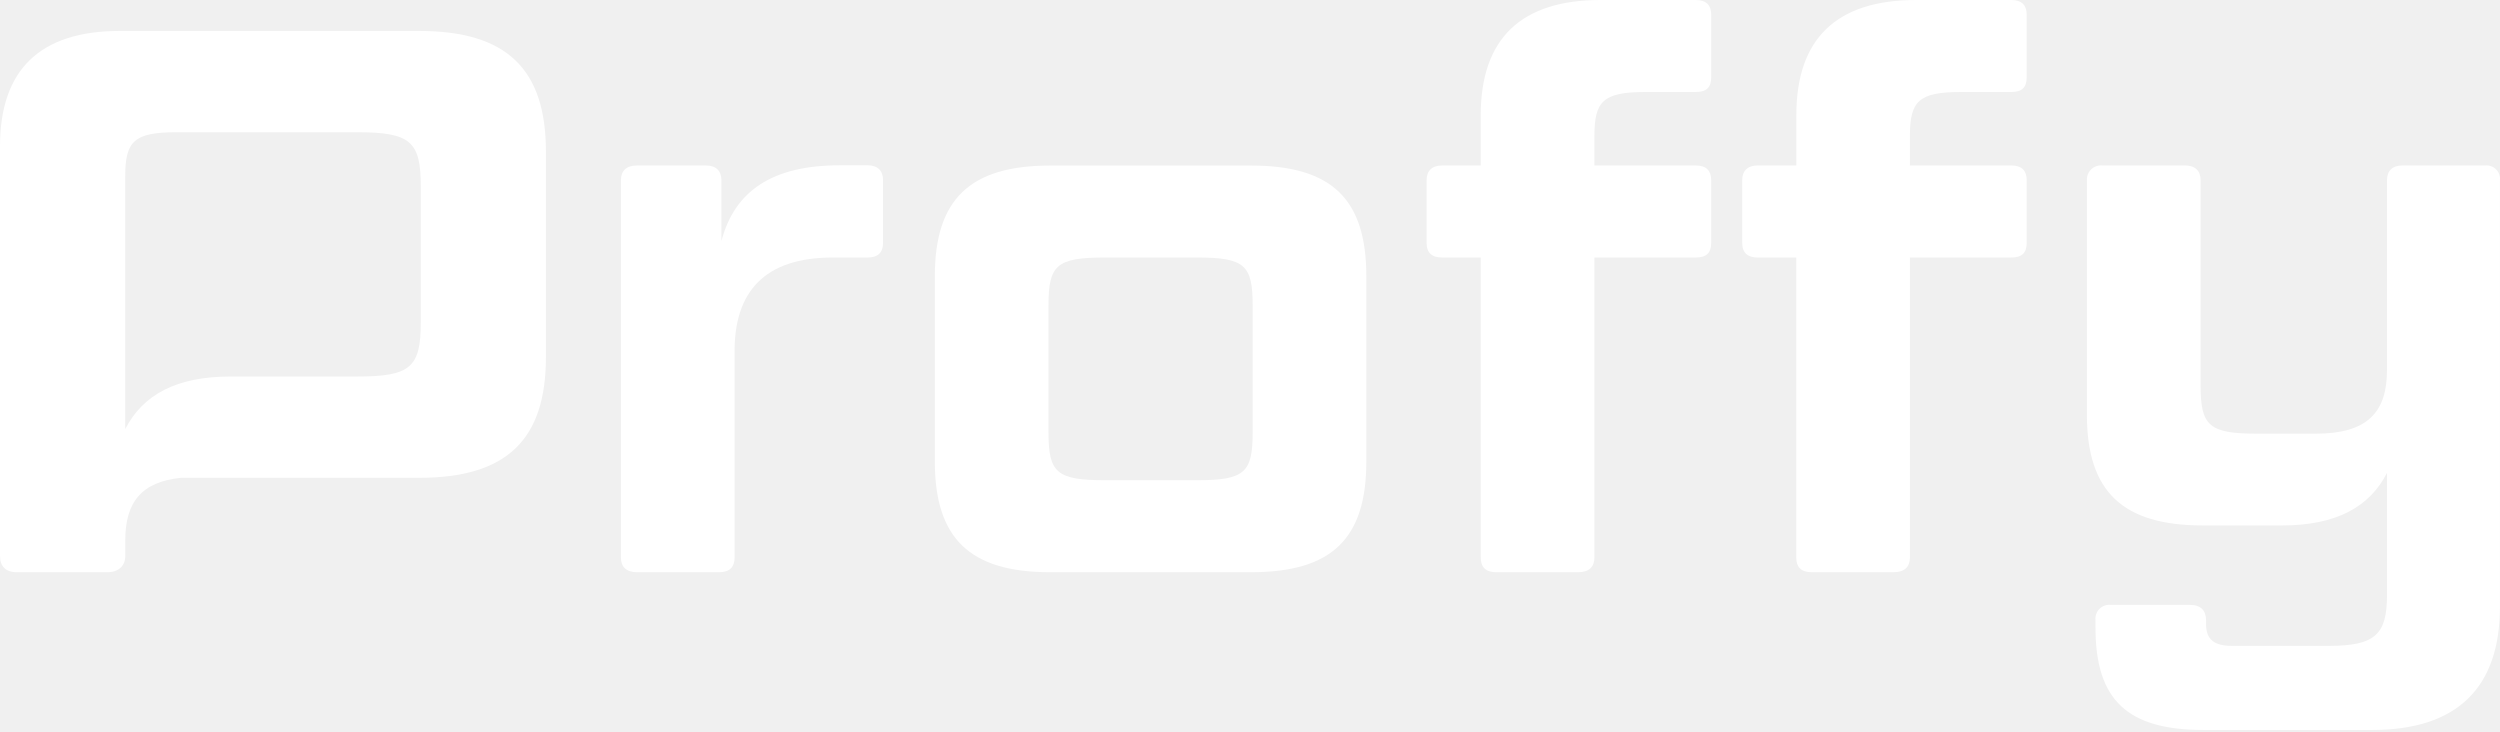
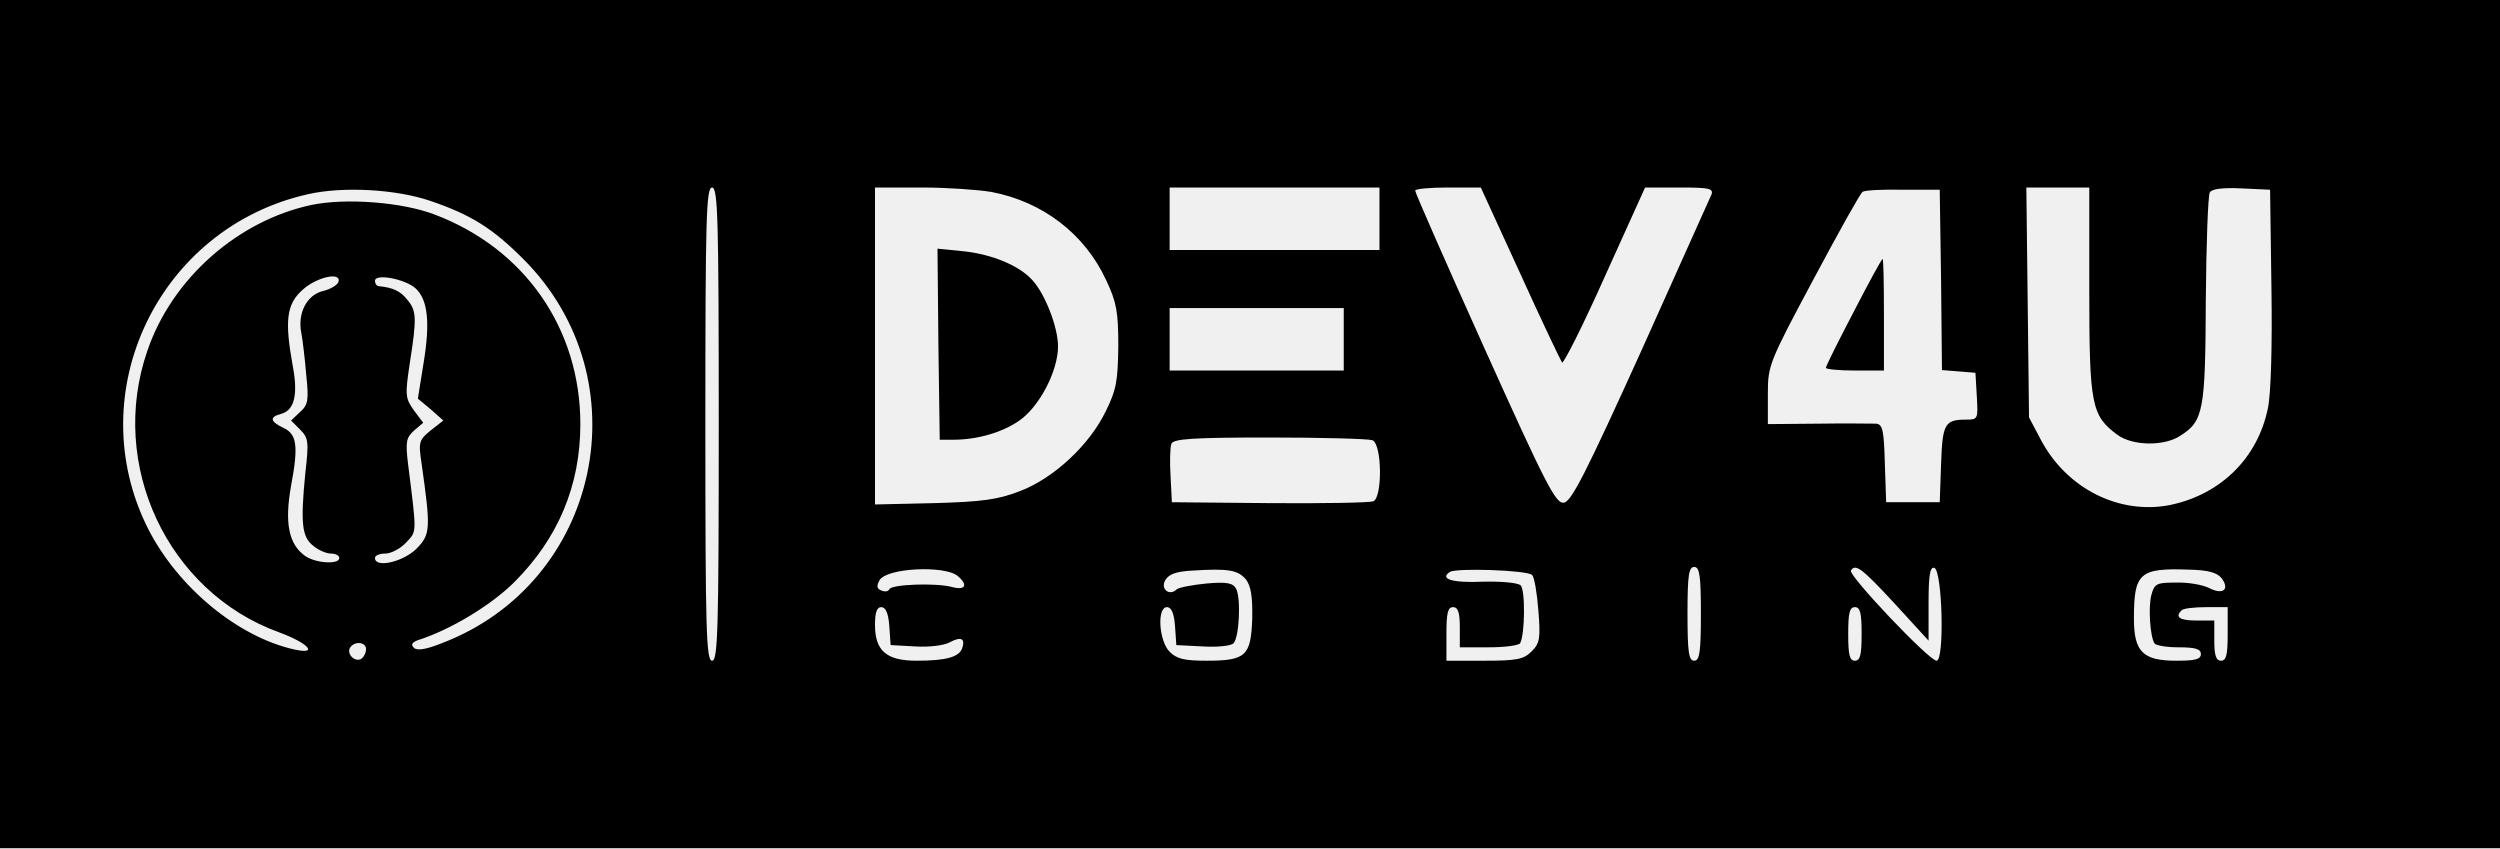
- <svg xmlns="http://www.w3.org/2000/svg" width="434" height="127" viewBox="0 0 434 127" fill="none">
-   <path d="M72.759 5.372H20.803C6.978 5.372 0 12.083 0 25.377V96.522C0 98.265 0.936 99.338 2.952 99.338H18.658C20.537 99.338 21.747 98.265 21.747 96.522V93.821C21.747 87.231 24.524 83.64 31.426 82.948H72.759C87.924 82.948 94.772 76.373 94.772 62.007V26.312C94.772 11.946 87.924 5.372 72.759 5.372ZM73.048 55.965C73.048 63.757 71.283 65.363 62.015 65.363H40.001C30.741 65.363 24.829 68.452 21.739 74.494V30.612C21.739 24.57 23.215 22.957 30.596 22.957H62.015C71.283 22.957 73.048 24.57 73.048 32.354V55.965Z" fill="white" />
-   <path d="M144.574 44.704C132.628 44.704 127.522 50.745 127.522 60.949V96.788C127.522 98.402 126.715 99.338 124.836 99.338H110.607C108.727 99.338 107.791 98.402 107.791 96.788V31.281C107.791 29.668 108.727 28.725 110.607 28.725H122.553C124.303 28.725 125.239 29.668 125.239 31.281V41.85C127.522 33.13 134.104 28.694 145.784 28.694H150.616C152.358 28.694 153.294 29.638 153.294 31.251V42.155C153.294 43.897 152.358 44.704 150.616 44.704H144.574Z" fill="white" />
-   <path d="M237.193 80.14C237.193 93.433 231.288 99.338 217.196 99.338H182.293C168.33 99.338 162.288 93.433 162.288 80.14V47.938C162.288 34.652 168.33 28.74 182.293 28.74H217.196C231.288 28.74 237.193 34.652 237.193 47.938V80.14ZM217.462 53.028C217.462 46.043 216.123 44.704 207.799 44.704H191.819C183.366 44.704 182.019 46.043 182.019 53.028V75.042C182.019 82.019 183.366 83.366 191.819 83.366H207.799C216.123 83.366 217.462 82.019 217.462 75.042V53.028Z" fill="white" />
-   <path d="M257.06 44.704H250.341C248.591 44.704 247.655 43.897 247.655 42.155V31.281C247.655 29.668 248.591 28.725 250.341 28.725H257.053V20.005C257.06 6.711 264.038 0 277.864 0H294.376C296.255 0 297.062 0.944 297.062 2.549V13.423C297.062 15.173 296.255 15.972 294.376 15.972H285.655C278.267 15.972 276.791 17.585 276.791 23.626V28.725H294.376C296.255 28.725 297.062 29.668 297.062 31.281V42.155C297.062 43.897 296.255 44.704 294.376 44.704H276.791V96.788C276.791 98.402 275.855 99.338 273.975 99.338H259.746C257.867 99.338 257.06 98.402 257.06 96.788V44.704Z" fill="white" />
-   <path d="M311.831 44.704H305.127C303.385 44.704 302.449 43.897 302.449 42.155V31.281C302.449 29.668 303.385 28.725 305.127 28.725H311.846V20.005C311.831 6.711 318.824 0 332.634 0H349.146C351.026 0 351.832 0.944 351.832 2.549V13.423C351.832 15.173 351.026 15.972 349.146 15.972H340.419C333.038 15.972 331.562 17.585 331.562 23.626V28.725H349.146C351.026 28.725 351.832 29.668 351.832 31.281V42.155C351.832 43.897 351.026 44.704 349.146 44.704H331.562V96.788C331.562 98.402 330.618 99.338 328.739 99.338H314.509C312.63 99.338 311.831 98.402 311.831 96.788V44.704Z" fill="white" />
-   <path d="M411.831 126.723H382.566C369.417 126.723 363.779 121.625 363.779 109.001V107.662C363.74 107.302 363.782 106.937 363.904 106.596C364.025 106.254 364.221 105.944 364.479 105.689C364.736 105.434 365.047 105.24 365.39 105.122C365.733 105.004 366.097 104.964 366.457 105.006H380.154C382.033 105.006 382.969 105.95 382.969 107.692V108.362C382.969 111.048 384.453 112.121 387.405 112.121H404.32C412.371 112.121 414.387 110.112 414.387 103.264V82.088C411.298 88.129 405.393 91.219 396.125 91.219H382.429C368.466 91.219 362.287 85.314 362.287 72.021V31.281C362.269 30.93 362.327 30.578 362.458 30.251C362.588 29.923 362.788 29.628 363.043 29.385C363.298 29.143 363.602 28.958 363.936 28.844C364.269 28.73 364.623 28.689 364.973 28.725H379.34C381.082 28.725 382.026 29.668 382.026 31.281V66.961C382.026 73.938 383.502 75.285 391.826 75.285H402.03C410.887 75.285 414.38 71.656 414.38 64.275V31.281C414.38 29.668 415.316 28.725 417.066 28.725H431.439C431.783 28.691 432.13 28.735 432.455 28.852C432.78 28.968 433.075 29.156 433.318 29.4C433.562 29.645 433.749 29.94 433.864 30.266C433.98 30.591 434.023 30.938 433.989 31.281V105.379C433.981 119.464 426.463 126.723 411.831 126.723Z" fill="white" />
+ <svg xmlns="http://www.w3.org/2000/svg" version="1.0" width="560pt" height="190pt" viewBox="0 0 560 190" preserveAspectRatio="xMidYMid meet">
+   <g transform="translate(0,190) scale(0.1,-0.1)" fill="#000000" stroke="none">
+     <path d="M0 950 l0 -950 2800 0 2800 0 0 950 0 950 -2800 0 -2800 0 0 -950z m964 500 c91 -31 139 -61 208 -130 270 -270 173 -726 -183 -861 -35 -14 -55 -17 -62 -10 -7 7 -4 12 9 17 73 23 165 79 216 130 98 98 148 216 148 354 0 214 -125 394 -328 470 -71 27 -197 37 -274 21 -165 -35 -313 -165 -368 -327 -88 -255 45 -539 294 -630 66 -24 91 -51 36 -39 -127 28 -261 139 -328 270 -154 305 23 675 358 750 79 18 198 11 274 -15z m646 -500 c0 -464 -2 -530 -15 -530 -13 0 -15 66 -15 530 0 464 2 530 15 530 13 0 15 -66 15 -530z m611 520 c115 -22 209 -94 257 -198 23 -49 27 -70 27 -147 -1 -77 -4 -98 -28 -146 -36 -75 -116 -150 -192 -179 -49 -19 -84 -24 -192 -27 l-133 -3 0 355 0 355 104 0 c57 0 127 -5 157 -10z m869 -60 l0 -70 -235 0 -235 0 0 70 0 70 235 0 235 0 0 -70z m315 -122 c48 -106 91 -196 94 -200 3 -4 47 83 96 193 l90 199 77 0 c65 0 76 -2 72 -15 -4 -9 -75 -167 -158 -352 -122 -269 -156 -337 -173 -339 -18 -3 -40 40 -177 344 -86 191 -156 350 -156 355 0 4 33 7 74 7 l73 0 88 -192z m943 -15 l2 -202 38 -3 37 -3 3 -52 c3 -52 3 -53 -25 -53 -47 0 -52 -10 -55 -100 l-3 -85 -60 0 -60 0 -3 88 c-2 74 -5 87 -20 88 -9 0 -68 1 -129 0 l-113 -1 0 67 c0 64 2 70 102 257 56 105 105 193 110 196 4 4 45 6 90 5 l83 0 3 -202z m332 -25 c0 -256 5 -279 63 -322 34 -25 105 -26 141 -2 52 33 56 56 57 304 1 126 5 235 9 241 4 8 30 11 71 9 l64 -3 3 -219 c2 -131 -1 -239 -8 -271 -23 -111 -105 -192 -218 -216 -114 -23 -232 36 -290 145 l-27 51 -3 258 -3 257 70 0 71 0 0 -232z m-3922 20 c-3 -7 -18 -16 -35 -20 -36 -9 -57 -50 -48 -94 3 -16 8 -58 11 -94 6 -57 4 -67 -14 -83 l-20 -19 20 -20 c19 -19 20 -27 12 -97 -11 -112 -8 -143 17 -163 11 -10 30 -18 40 -18 10 0 19 -4 19 -10 0 -15 -53 -12 -77 5 -36 26 -46 73 -31 157 17 90 13 116 -18 130 -29 14 -31 24 -4 31 29 8 38 42 26 106 -19 104 -14 140 22 172 32 29 88 41 80 17z m173 -14 c27 -25 33 -75 18 -166 l-13 -81 29 -24 28 -25 -28 -22 c-26 -21 -28 -26 -21 -72 21 -149 21 -161 -12 -194 -30 -29 -92 -43 -92 -20 0 6 10 10 23 10 13 0 34 11 47 25 24 26 24 17 4 176 -6 50 -4 59 14 75 l20 17 -21 28 c-19 27 -20 33 -9 106 16 102 15 117 -6 142 -15 19 -32 27 -64 30 -5 1 -8 6 -8 12 0 17 68 4 91 -17z m2079 -114 l0 -70 -195 0 -195 0 0 70 0 70 195 0 195 0 0 -70z m64 -226 c22 -8 23 -129 2 -137 -8 -3 -113 -5 -233 -4 l-218 2 -3 59 c-2 32 -1 65 2 72 4 11 48 14 220 14 118 0 221 -3 230 -6z m-929 -304 c24 -20 18 -33 -12 -25 -37 10 -137 6 -141 -5 -2 -5 -10 -6 -17 -3 -11 4 -12 10 -5 23 15 28 146 34 175 10z m646 -8 c11 -15 15 -38 14 -88 -3 -83 -14 -94 -102 -94 -50 0 -67 4 -83 20 -24 24 -29 100 -6 100 10 0 16 -14 18 -42 l3 -43 59 -3 c32 -2 63 1 69 7 13 13 17 101 6 122 -7 13 -20 16 -66 12 -32 -3 -62 -9 -67 -13 -16 -16 -37 0 -26 20 8 14 24 20 63 22 79 5 100 1 118 -20z m641 10 c5 -5 11 -41 14 -80 5 -62 3 -73 -15 -91 -18 -18 -33 -21 -106 -21 l-85 0 0 60 c0 47 3 60 15 60 11 0 15 -12 15 -45 l0 -45 64 0 c36 0 67 4 71 9 11 19 12 121 1 130 -7 6 -45 9 -85 8 -67 -3 -98 6 -73 22 15 9 173 4 184 -7z m378 -87 c0 -87 -3 -105 -15 -105 -12 0 -15 18 -15 105 0 87 3 105 15 105 12 0 15 -18 15 -105z m434 23 l76 -83 0 83 c0 63 3 83 13 80 18 -7 23 -208 5 -208 -17 0 -198 191 -192 202 10 16 24 6 98 -74z m733 56 c18 -25 2 -37 -29 -21 -14 7 -47 13 -74 12 -43 0 -48 -2 -55 -28 -7 -27 -3 -92 7 -108 3 -5 27 -9 55 -9 37 0 49 -4 49 -15 0 -12 -13 -15 -55 -15 -75 0 -95 20 -95 94 0 103 12 114 124 110 44 -1 63 -7 73 -20z m-2985 -106 l3 -43 55 -3 c30 -2 64 2 77 9 26 14 36 9 28 -14 -8 -19 -36 -27 -102 -27 -67 0 -93 22 -93 80 0 28 4 40 14 40 10 0 16 -14 18 -42z m2178 -18 c0 -47 -3 -60 -15 -60 -12 0 -15 13 -15 60 0 47 3 60 15 60 12 0 15 -13 15 -60z m820 0 c0 -47 -3 -60 -15 -60 -11 0 -15 12 -15 45 l0 45 -40 0 c-38 0 -49 8 -33 23 3 4 28 7 55 7 l48 0 0 -60z m-4170 -34 c0 -8 -5 -18 -11 -22 -14 -8 -33 11 -25 25 10 16 36 13 36 -3z" />
+     <path d="M2102 1129 l3 -214 30 0 c54 0 109 16 147 42 46 31 88 112 88 167 0 43 -29 118 -58 149 -29 32 -89 57 -152 64 l-60 6 2 -214z" />
+     <path d="M4152 1201 c-34 -65 -62 -121 -62 -125 0 -3 29 -6 65 -6 l65 0 0 125 c0 69 -1 125 -3 125 -2 0 -31 -53 -65 -119z" />
+   </g>
</svg>
